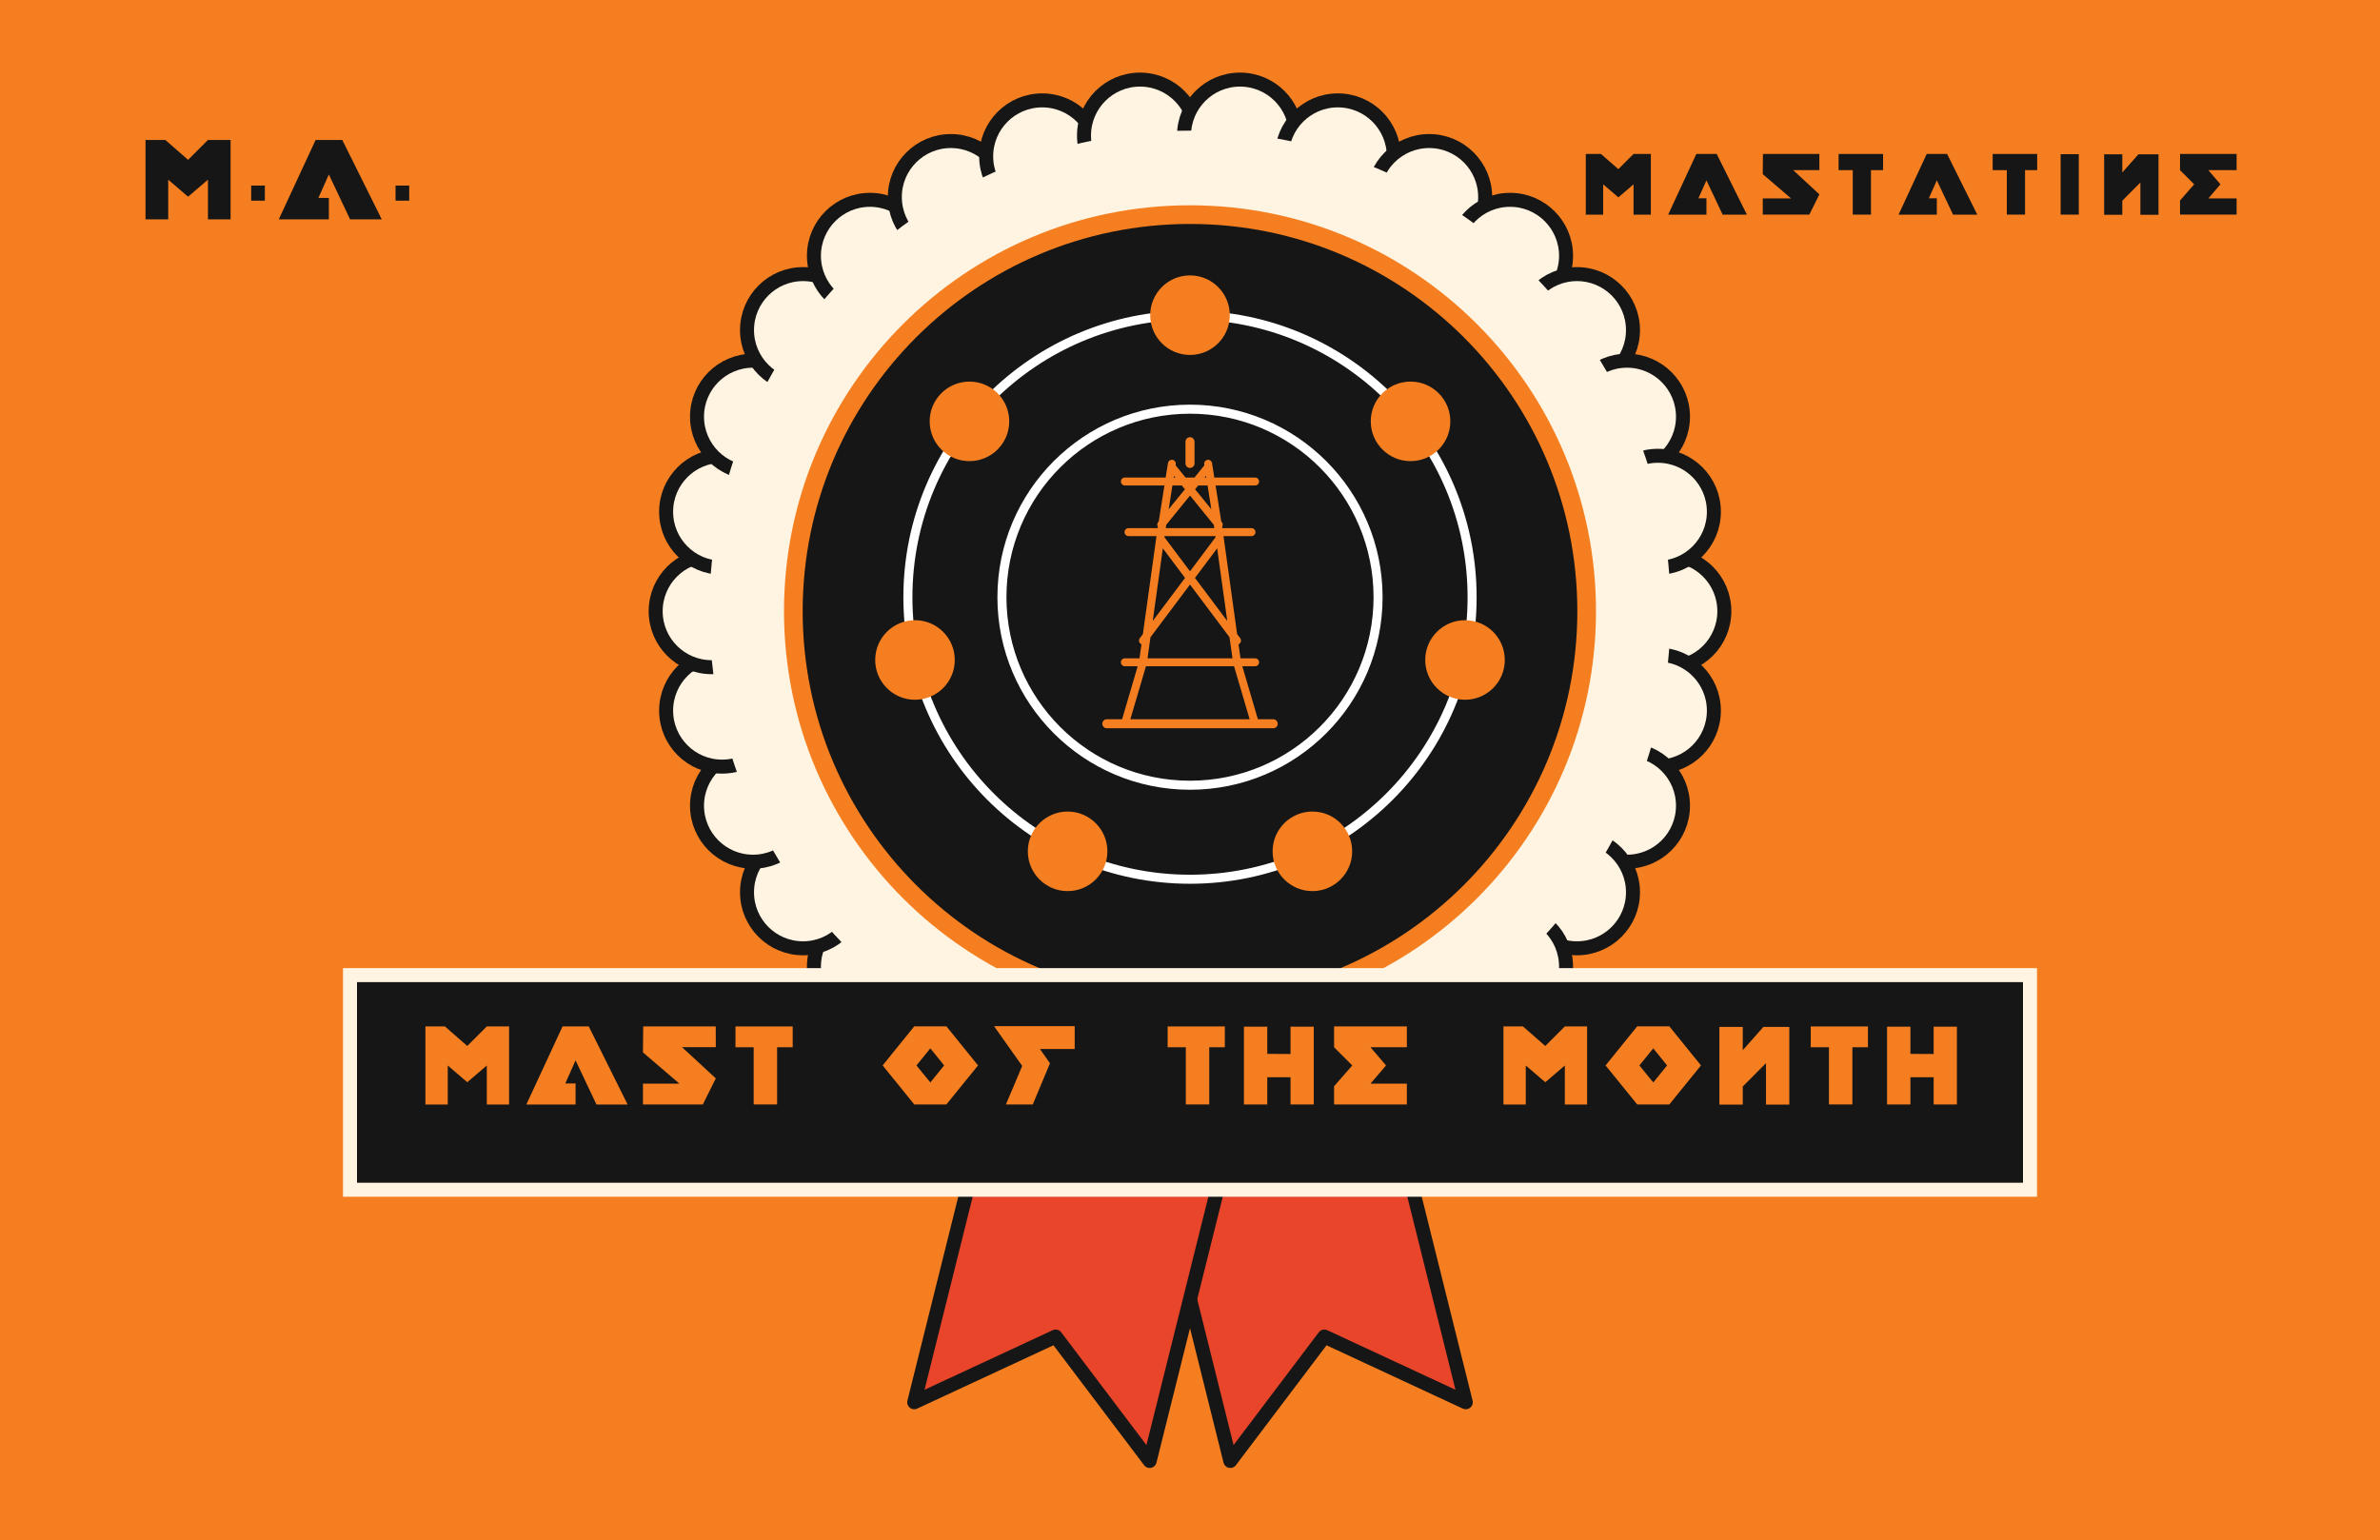
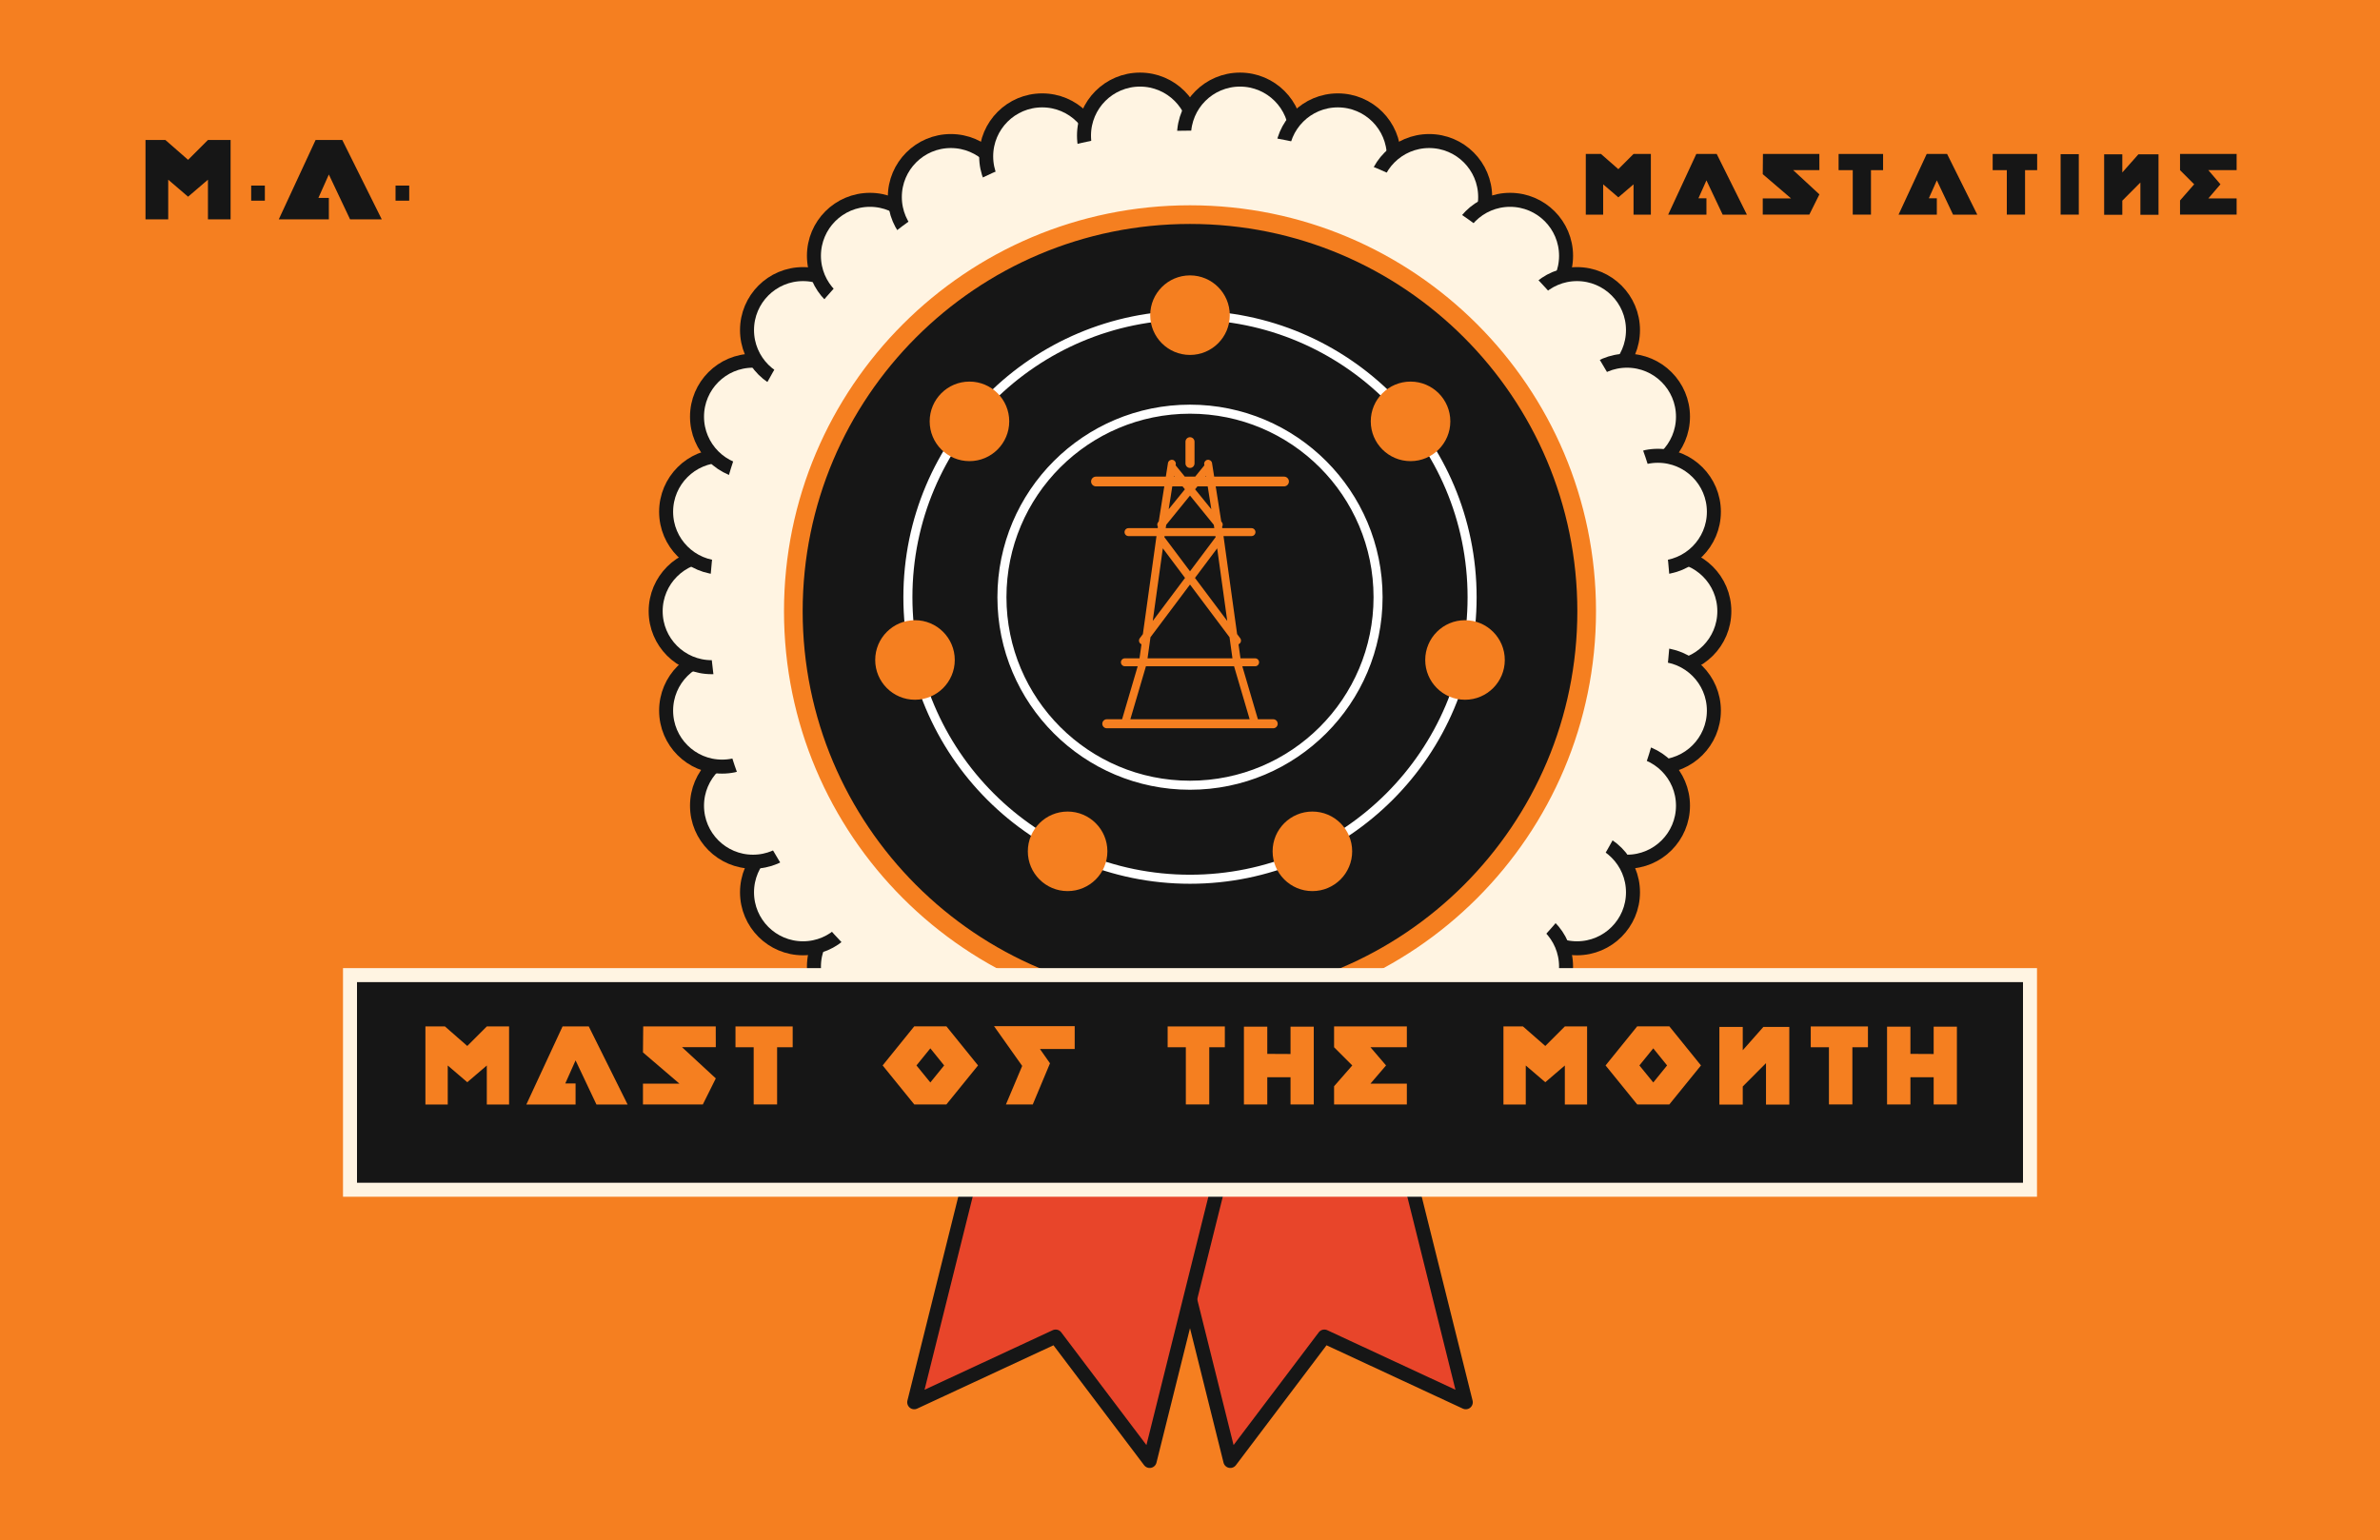
<svg xmlns="http://www.w3.org/2000/svg" viewBox="0 0 1020 660" width="85mm" height="55mm">
  <rect x="-24" y="-24" width="1068" height="708" fill="#f57f20" />
  <g transform="rotate(-14 510 342)">
    <polygon points="458,322 562,322 562,622 510,580 458,622" fill="#e8452a" stroke="#161616" stroke-width="6" stroke-linejoin="round" />
  </g>
  <g transform="rotate(14 510 342)">
    <polygon points="458,322 562,322 562,622 510,580 458,622" fill="#e8452a" stroke="#161616" stroke-width="6" stroke-linejoin="round" />
  </g>
  <circle cx="715" cy="262" r="24" fill="#fff4e2" stroke="#161616" stroke-width="6" />
  <circle cx="710.52" cy="304.62" r="24" fill="#fff4e2" stroke="#161616" stroke-width="6" />
  <circle cx="697.28" cy="345.38" r="24" fill="#fff4e2" stroke="#161616" stroke-width="6" />
  <circle cx="675.85" cy="382.5" r="24" fill="#fff4e2" stroke="#161616" stroke-width="6" />
  <circle cx="647.17" cy="414.34" r="24" fill="#fff4e2" stroke="#161616" stroke-width="6" />
  <circle cx="612.5" cy="439.54" r="24" fill="#fff4e2" stroke="#161616" stroke-width="6" />
  <circle cx="573.35" cy="456.97" r="24" fill="#fff4e2" stroke="#161616" stroke-width="6" />
  <circle cx="531.43" cy="465.88" r="24" fill="#fff4e2" stroke="#161616" stroke-width="6" />
  <circle cx="488.57" cy="465.88" r="24" fill="#fff4e2" stroke="#161616" stroke-width="6" />
  <circle cx="446.65" cy="456.97" r="24" fill="#fff4e2" stroke="#161616" stroke-width="6" />
  <circle cx="407.5" cy="439.54" r="24" fill="#fff4e2" stroke="#161616" stroke-width="6" />
  <circle cx="372.83" cy="414.34" r="24" fill="#fff4e2" stroke="#161616" stroke-width="6" />
  <circle cx="344.15" cy="382.5" r="24" fill="#fff4e2" stroke="#161616" stroke-width="6" />
  <circle cx="322.72" cy="345.38" r="24" fill="#fff4e2" stroke="#161616" stroke-width="6" />
  <circle cx="309.48" cy="304.62" r="24" fill="#fff4e2" stroke="#161616" stroke-width="6" />
  <circle cx="305" cy="262" r="24" fill="#fff4e2" stroke="#161616" stroke-width="6" />
  <circle cx="309.48" cy="219.38" r="24" fill="#fff4e2" stroke="#161616" stroke-width="6" />
  <circle cx="322.72" cy="178.62" r="24" fill="#fff4e2" stroke="#161616" stroke-width="6" />
  <circle cx="344.15" cy="141.5" r="24" fill="#fff4e2" stroke="#161616" stroke-width="6" />
  <circle cx="372.83" cy="109.66" r="24" fill="#fff4e2" stroke="#161616" stroke-width="6" />
  <circle cx="407.5" cy="84.46" r="24" fill="#fff4e2" stroke="#161616" stroke-width="6" />
  <circle cx="446.65" cy="67.03" r="24" fill="#fff4e2" stroke="#161616" stroke-width="6" />
  <circle cx="488.57" cy="58.12" r="24" fill="#fff4e2" stroke="#161616" stroke-width="6" />
  <circle cx="531.43" cy="58.12" r="24" fill="#fff4e2" stroke="#161616" stroke-width="6" />
  <circle cx="573.35" cy="67.03" r="24" fill="#fff4e2" stroke="#161616" stroke-width="6" />
  <circle cx="612.5" cy="84.46" r="24" fill="#fff4e2" stroke="#161616" stroke-width="6" />
  <circle cx="647.17" cy="109.66" r="24" fill="#fff4e2" stroke="#161616" stroke-width="6" />
  <circle cx="675.85" cy="141.5" r="24" fill="#fff4e2" stroke="#161616" stroke-width="6" />
  <circle cx="697.28" cy="178.62" r="24" fill="#fff4e2" stroke="#161616" stroke-width="6" />
  <circle cx="710.52" cy="219.38" r="24" fill="#fff4e2" stroke="#161616" stroke-width="6" />
  <circle cx="510" cy="262" r="206" fill="#fff4e2" />
  <circle cx="510" cy="262" r="170" fill="#161616" stroke="#f57f20" stroke-width="8" />
  <g transform="translate(510 256) scale(1.55) translate(-100 -100)">
    <path fill="#fff" fill-rule="evenodd" d="M20.75 100a79.25 79.25 0 1 0 158.5 0a79.25 79.25 0 1 0 -158.5 0ZM23.25 100a76.75 76.75 0 1 0 153.5 0a76.75 76.75 0 1 0 -153.5 0ZM46.75 100a53.25 53.25 0 1 0 106.5 0a53.25 53.25 0 1 0 -106.5 0ZM49.25 100a50.75 50.75 0 1 0 101.5 0a50.75 50.75 0 1 0 -101.5 0Z" />
    <path fill="#f57f20" d="M89 22a11 11 0 1 0 22 0a11 11 0 1 0 -22 0ZM149.98 51.37a11 11 0 1 0 22 0a11 11 0 1 0 -22 0ZM165.04 117.36a11 11 0 1 0 22 0a11 11 0 1 0 -22 0ZM122.84 170.28a11 11 0 1 0 22 0a11 11 0 1 0 -22 0ZM55.16 170.28a11 11 0 1 0 22 0a11 11 0 1 0 -22 0ZM12.96 117.36a11 11 0 1 0 22 0a11 11 0 1 0 -22 0ZM28.02 51.37a11 11 0 1 0 22 0a11 11 0 1 0 -22 0Z" />
-     <path fill="#f57f20" d="M98.75 57L98.75 63A1.25 1.25 0 0 0 101.25 63L101.25 57A1.25 1.25 0 0 0 98.75 57ZM82 69.1L118 69.1A1.097 1.097 0 0 0 118 66.9L82 66.9A1.097 1.097 0 0 0 82 69.1ZM93.92 62.83L90.92 81.83A1.097 1.097 0 0 0 93.08 82.17L96.08 63.17A1.097 1.097 0 0 0 93.92 62.83ZM103.92 63.17L106.92 82.17A1.097 1.097 0 0 0 109.08 81.83L106.08 62.83A1.097 1.097 0 0 0 103.92 63.17ZM94.15 64.69L107.15 80.69A1.097 1.097 0 0 0 108.85 79.31L95.85 63.31A1.097 1.097 0 0 0 94.15 64.69ZM104.15 63.31L91.15 79.31A1.097 1.097 0 0 0 92.85 80.69L105.85 64.69A1.097 1.097 0 0 0 104.15 63.31ZM83 83.1L117 83.1A1.097 1.097 0 0 0 117 80.9L83 80.9A1.097 1.097 0 0 0 83 83.1ZM90.91 81.85L85.91 117.85A1.097 1.097 0 0 0 88.09 118.15L93.09 82.15A1.097 1.097 0 0 0 90.91 81.85ZM106.91 82.15L111.91 118.15A1.097 1.097 0 0 0 114.09 117.85L109.09 81.85A1.097 1.097 0 0 0 106.91 82.15ZM91.12 84.66L112.12 112.66A1.097 1.097 0 0 0 113.88 111.34L92.88 83.34A1.097 1.097 0 0 0 91.12 84.66ZM107.12 83.34L86.12 111.34A1.097 1.097 0 0 0 87.88 112.66L108.88 84.66A1.097 1.097 0 0 0 107.12 83.34ZM82 119.1L118 119.1A1.097 1.097 0 0 0 118 116.9L82 116.9A1.097 1.097 0 0 0 82 119.1ZM85.95 117.69L80.95 134.69A1.097 1.097 0 0 0 83.05 135.31L88.05 118.31A1.097 1.097 0 0 0 85.95 117.69ZM111.95 118.31L116.95 135.31A1.097 1.097 0 0 0 119.05 134.69L114.05 117.69A1.097 1.097 0 0 0 111.95 118.31ZM77 136.25L123 136.25A1.25 1.25 0 0 0 123 133.75L77 133.75A1.25 1.25 0 0 0 77 136.25Z" />
+     <path fill="#f57f20" d="M98.75 57L98.75 63A1.25 1.25 0 0 0 101.25 63L101.25 57A1.25 1.25 0 0 0 98.75 57ZM74 69.35L126 69.35A1.35 1.35 0 0 0 126 66.65L74 66.65A1.35 1.35 0 0 0 74 69.35ZM93.92 62.83L90.92 81.83A1.097 1.097 0 0 0 93.08 82.17L96.08 63.17A1.097 1.097 0 0 0 93.92 62.83ZM103.92 63.17L106.92 82.17A1.097 1.097 0 0 0 109.08 81.83L106.08 62.83A1.097 1.097 0 0 0 103.92 63.17ZM94.15 64.69L107.15 80.69A1.097 1.097 0 0 0 108.85 79.31L95.85 63.31A1.097 1.097 0 0 0 94.15 64.69ZM104.15 63.31L91.15 79.31A1.097 1.097 0 0 0 92.85 80.69L105.85 64.69A1.097 1.097 0 0 0 104.15 63.31ZM83 83.1L117 83.1A1.097 1.097 0 0 0 117 80.9L83 80.9A1.097 1.097 0 0 0 83 83.1ZM90.91 81.85L85.91 117.85A1.097 1.097 0 0 0 88.09 118.15L93.09 82.15A1.097 1.097 0 0 0 90.91 81.85ZM106.91 82.15L111.91 118.15A1.097 1.097 0 0 0 114.09 117.85L109.09 81.85A1.097 1.097 0 0 0 106.91 82.15ZM91.12 84.66L112.12 112.66A1.097 1.097 0 0 0 113.88 111.34L92.88 83.34A1.097 1.097 0 0 0 91.12 84.66ZM107.12 83.34L86.12 111.34A1.097 1.097 0 0 0 87.88 112.66L108.88 84.66A1.097 1.097 0 0 0 107.12 83.34ZM82 119.1L118 119.1A1.097 1.097 0 0 0 118 116.9L82 116.9A1.097 1.097 0 0 0 82 119.1ZM85.95 117.69L80.95 134.69A1.097 1.097 0 0 0 83.05 135.31L88.05 118.31A1.097 1.097 0 0 0 85.95 117.69ZM111.95 118.31L116.95 135.31A1.097 1.097 0 0 0 119.05 134.69L114.05 117.69A1.097 1.097 0 0 0 111.95 118.31ZM77 136.25L123 136.25A1.25 1.25 0 0 0 123 133.75L77 133.75A1.25 1.25 0 0 0 77 136.25Z" />
  </g>
  <rect x="150" y="418" width="720" height="92" fill="#161616" stroke="#fff4e2" stroke-width="6" />
  <path transform="translate(180 440) scale(0.02607699 -0.02607699) translate(0 -982)" d="M1098 -301V340L777 65L456 340V-301H89V982H410L777 661L1098 982H1464V-301Z" fill="#f57f20" />
  <path transform="translate(226.1 440) scale(0.02607699 -0.02607699) translate(0 -982)" d="M1132 -301 789 424 620 45H789V-301H-20L575 982H1006L1644 -301Z" fill="#f57f20" />
  <path transform="translate(274.02 440) scale(0.02607699 -0.02607699) translate(0 -982)" d="M701 641 1256 128 1043 -300H59V42H658L59 555L63 983H1255L1256 641Z" fill="#f57f20" />
  <path transform="translate(313.93 440) scale(0.02607699 -0.02607699) translate(0 -982)" d="M733 640V-300H348V640H49V982H989V640Z" fill="#f57f20" />
  <path transform="translate(378.27 440) scale(0.02607699 -0.02607699) translate(0 -982)" d="M1048 -300H1024H520L0 341L520 984H545H1048L1568 341ZM784 61 1011 341 784 622 556 341Z" fill="#f57f20" />
  <path transform="translate(424.73 440) scale(0.02607699 -0.02607699) translate(0 -982)" d="M804 611 969 376 686 -300H245L512 333L49 987H1375V611Z" fill="#f57f20" />
  <path transform="translate(499.14 440) scale(0.02607699 -0.02607699) translate(0 -982)" d="M733 640V-300H348V640H49V982H989V640Z" fill="#f57f20" />
  <path transform="translate(531.83 440) scale(0.02607699 -0.02607699) translate(0 -982)" d="M815 -300V147H433V-300H49V978H433V531L815 529V978H1197V-300Z" fill="#f57f20" />
  <path transform="translate(569.95 440) scale(0.02607699 -0.02607699) translate(0 -982)" d="M667 640 923 341 667 42H1265V-300H69V-1L368 341L69 640V982H1265V640Z" fill="#f57f20" />
  <path transform="translate(642.01 440) scale(0.02607699 -0.02607699) translate(0 -982)" d="M1098 -301V340L777 65L456 340V-301H89V982H410L777 661L1098 982H1464V-301Z" fill="#f57f20" />
  <path transform="translate(688.1 440) scale(0.02607699 -0.02607699) translate(0 -982)" d="M1048 -300H1024H520L0 341L520 984H545H1048L1568 341ZM784 61 1011 341 784 622 556 341Z" fill="#f57f20" />
  <path transform="translate(734.56 440) scale(0.02607699 -0.02607699) translate(0 -982)" d="M855 -303V379L473 -5V-303H89V974H473V591L812 974H1238V-303Z" fill="#f57f20" />
  <path transform="translate(774.76 440) scale(0.02607699 -0.02607699) translate(0 -982)" d="M733 640V-300H348V640H49V982H989V640Z" fill="#f57f20" />
  <path transform="translate(807.46 440) scale(0.02607699 -0.02607699) translate(0 -982)" d="M815 -300V147H433V-300H49V978H433V531L815 529V978H1197V-300Z" fill="#f57f20" />
  <path transform="translate(60 60) scale(0.02652106 -0.02652106) translate(0 -982)" d="M1098 -301V340L777 65L456 340V-301H89V982H410L777 661L1098 982H1464V-301Z" fill="#161616" />
  <path transform="translate(105.29 60) scale(0.02652106 -0.02652106) translate(0 -982)" d="M89 1V245H310V1Z" fill="#161616" />
  <path transform="translate(120.01 60) scale(0.02652106 -0.02652106) translate(0 -982)" d="M1132 -301 789 424 620 45H789V-301H-20L575 982H1006L1644 -301Z" fill="#161616" />
  <path transform="translate(167.16 60) scale(0.02652106 -0.02652106) translate(0 -982)" d="M89 1V245H310V1Z" fill="#161616" />
  <path transform="translate(677.82 66) scale(0.02028081 -0.02028081) translate(0 -982)" d="M1098 -301V340L777 65L456 340V-301H89V982H410L777 661L1098 982H1464V-301Z" fill="#161616" />
  <path transform="translate(715.33 66) scale(0.02028081 -0.02028081) translate(0 -982)" d="M1132 -301 789 424 620 45H789V-301H-20L575 982H1006L1644 -301Z" fill="#161616" />
  <path transform="translate(754.27 66) scale(0.02028081 -0.02028081) translate(0 -982)" d="M701 641 1256 128 1043 -300H59V42H658L59 555L63 983H1255L1256 641Z" fill="#161616" />
  <path transform="translate(786.98 66) scale(0.02028081 -0.02028081) translate(0 -982)" d="M733 640V-300H348V640H49V982H989V640Z" fill="#161616" />
  <path transform="translate(814.07 66) scale(0.02028081 -0.02028081) translate(0 -982)" d="M1132 -301 789 424 620 45H789V-301H-20L575 982H1006L1644 -301Z" fill="#161616" />
  <path transform="translate(853.01 66) scale(0.02028081 -0.02028081) translate(0 -982)" d="M733 640V-300H348V640H49V982H989V640Z" fill="#161616" />
  <path transform="translate(880.1 66) scale(0.02028081 -0.02028081) translate(0 -982)" d="M149 -300V978H533V-300Z" fill="#161616" />
  <path transform="translate(899.97 66) scale(0.02028081 -0.02028081) translate(0 -982)" d="M855 -303V379L473 -5V-303H89V974H473V591L812 974H1238V-303Z" fill="#161616" />
  <path transform="translate(932.9 66) scale(0.02028081 -0.02028081) translate(0 -982)" d="M667 640 923 341 667 42H1265V-300H69V-1L368 341L69 640V982H1265V640Z" fill="#161616" />
</svg>
